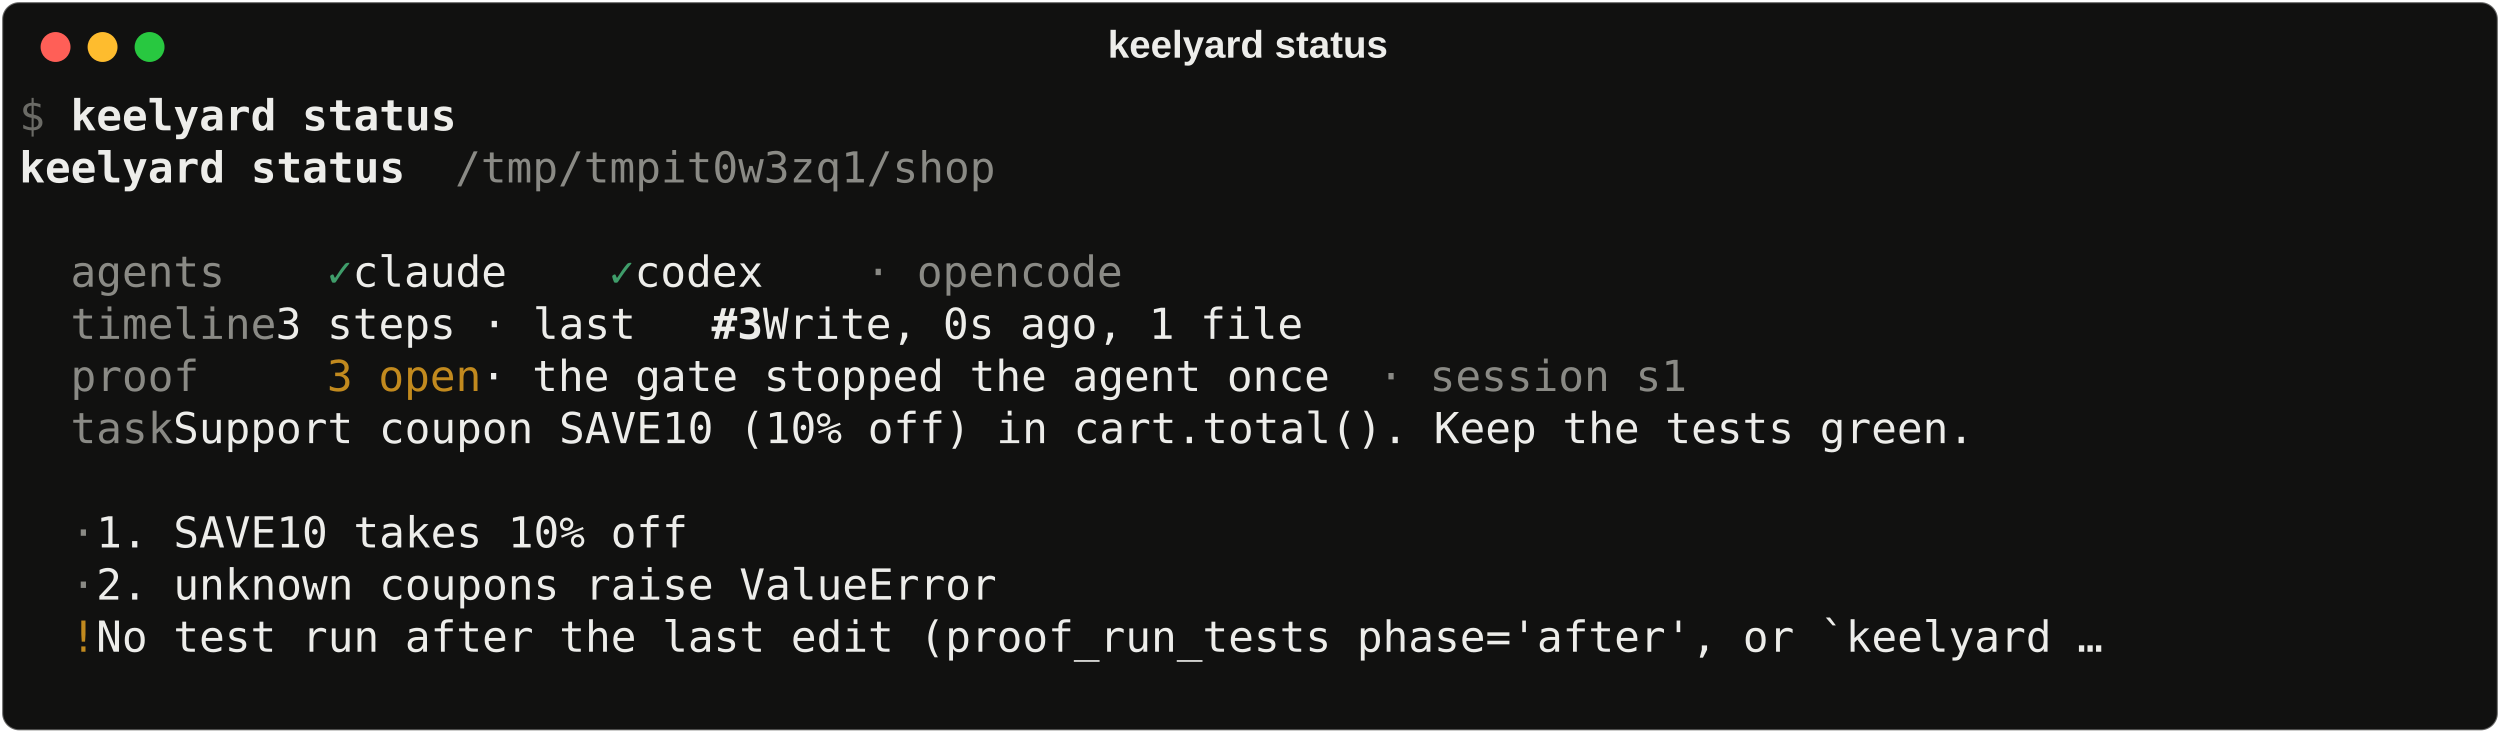
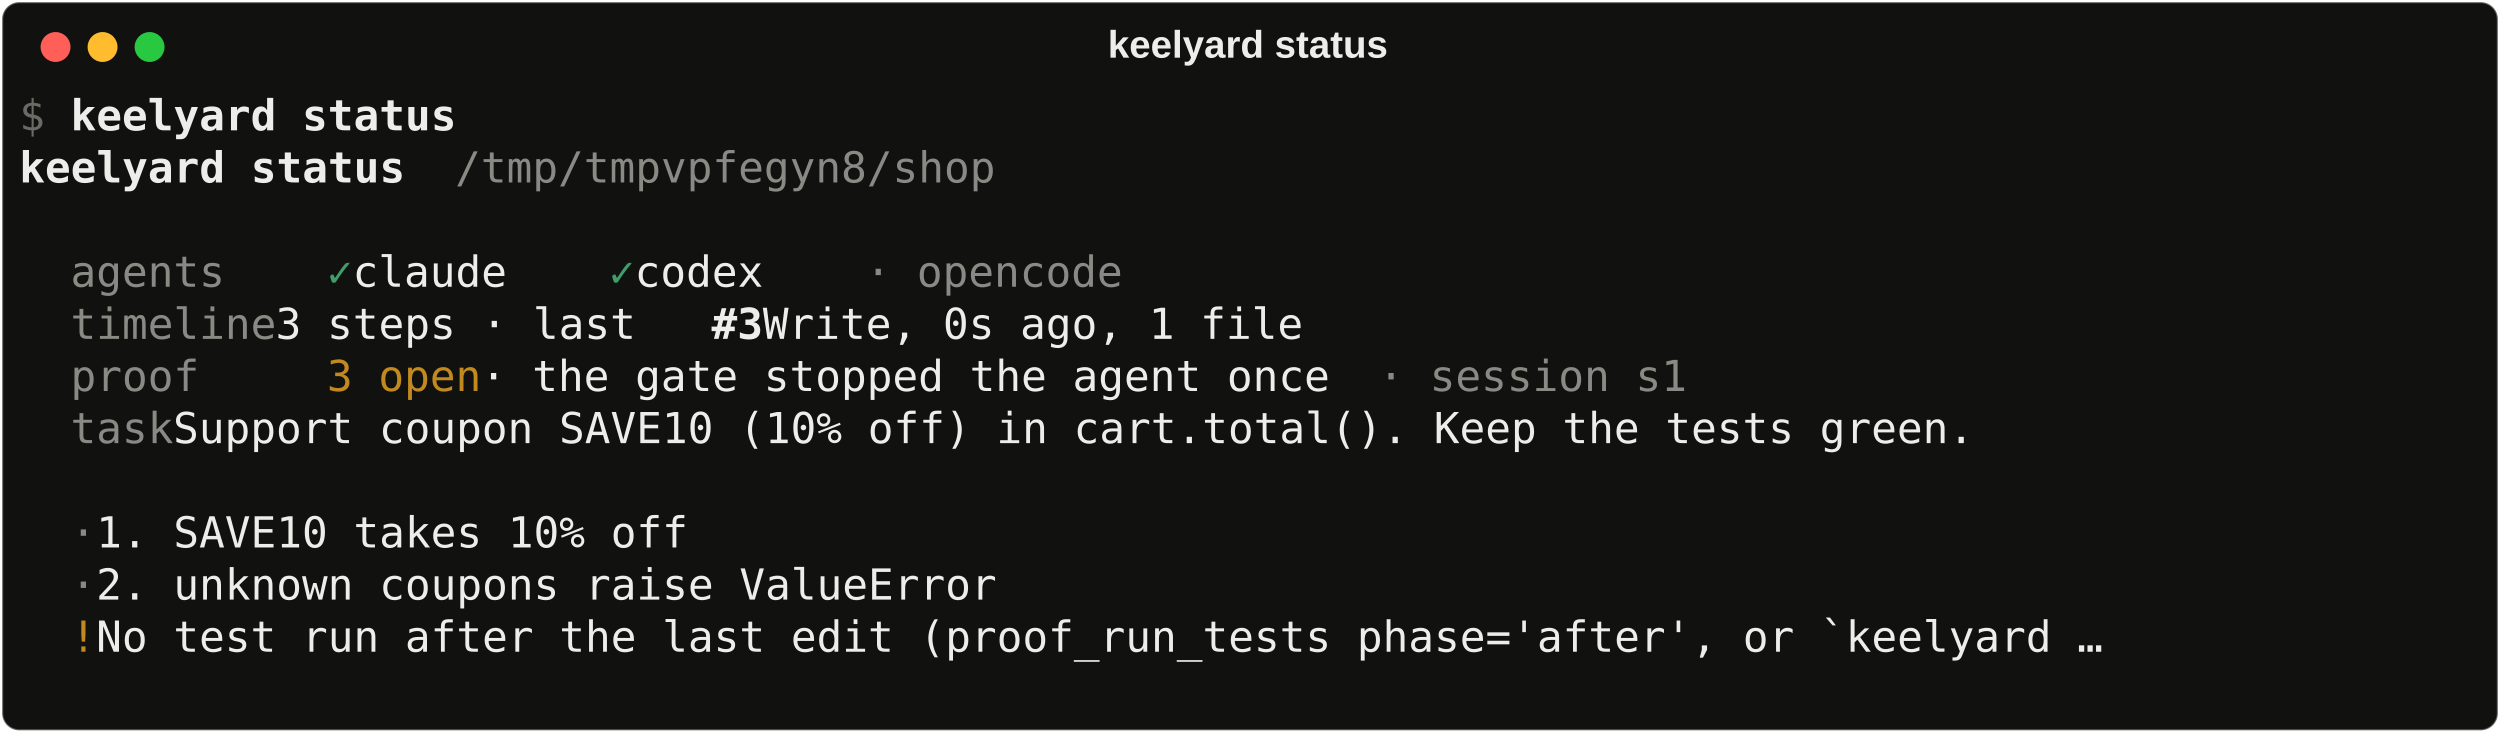
<svg xmlns="http://www.w3.org/2000/svg" width="1170" height="342.8" class="rich-terminal" viewBox="0 0 1170 342.8">
  <style>

    
    

-     .terminal-92505950-matrix {
+     .terminal-3222046658-matrix {
        font-family: Geist Mono, monospace;
        font-size: 20px;
        line-height: 24.4px;
        font-variant-east-asian: full-width;
    }

-     .terminal-92505950-title {
+     .terminal-3222046658-title {
        font-size: 18px;
        font-weight: bold;
        font-family: arial;
    }

-     .terminal-92505950-r1 { fill: #6b6b66 }
- .terminal-92505950-r2 { fill: #ededea;font-weight: bold }
- .terminal-92505950-r3 { fill: #ededea }
- .terminal-92505950-r4 { fill: #8a8a85 }
- .terminal-92505950-r5 { fill: #3f9d6a }
- .terminal-92505950-r6 { fill: #c28a1e }
+     .terminal-3222046658-r1 { fill: #6b6b66 }
+ .terminal-3222046658-r2 { fill: #ededea;font-weight: bold }
+ .terminal-3222046658-r3 { fill: #ededea }
+ .terminal-3222046658-r4 { fill: #8a8a85 }
+ .terminal-3222046658-r5 { fill: #3f9d6a }
+ .terminal-3222046658-r6 { fill: #c28a1e }
    </style>
  <defs>
-     <clipPath id="terminal-92505950-clip-terminal">
+     <clipPath id="terminal-3222046658-clip-terminal">
      <rect x="0" y="0" width="1151.0" height="291.8" />
    </clipPath>
-     <clipPath id="terminal-92505950-line-0">
+     <clipPath id="terminal-3222046658-line-0">
      <rect x="0" y="1.5" width="1152" height="24.65" />
    </clipPath>
-     <clipPath id="terminal-92505950-line-1">
+     <clipPath id="terminal-3222046658-line-1">
      <rect x="0" y="25.9" width="1152" height="24.65" />
    </clipPath>
-     <clipPath id="terminal-92505950-line-2">
+     <clipPath id="terminal-3222046658-line-2">
      <rect x="0" y="50.3" width="1152" height="24.65" />
    </clipPath>
-     <clipPath id="terminal-92505950-line-3">
+     <clipPath id="terminal-3222046658-line-3">
      <rect x="0" y="74.7" width="1152" height="24.65" />
    </clipPath>
-     <clipPath id="terminal-92505950-line-4">
+     <clipPath id="terminal-3222046658-line-4">
      <rect x="0" y="99.1" width="1152" height="24.65" />
    </clipPath>
-     <clipPath id="terminal-92505950-line-5">
+     <clipPath id="terminal-3222046658-line-5">
      <rect x="0" y="123.5" width="1152" height="24.65" />
    </clipPath>
-     <clipPath id="terminal-92505950-line-6">
+     <clipPath id="terminal-3222046658-line-6">
      <rect x="0" y="147.9" width="1152" height="24.65" />
    </clipPath>
-     <clipPath id="terminal-92505950-line-7">
+     <clipPath id="terminal-3222046658-line-7">
      <rect x="0" y="172.3" width="1152" height="24.65" />
    </clipPath>
-     <clipPath id="terminal-92505950-line-8">
+     <clipPath id="terminal-3222046658-line-8">
      <rect x="0" y="196.7" width="1152" height="24.65" />
    </clipPath>
-     <clipPath id="terminal-92505950-line-9">
+     <clipPath id="terminal-3222046658-line-9">
      <rect x="0" y="221.1" width="1152" height="24.65" />
    </clipPath>
-     <clipPath id="terminal-92505950-line-10">
+     <clipPath id="terminal-3222046658-line-10">
      <rect x="0" y="245.5" width="1152" height="24.65" />
    </clipPath>
  </defs>
  <rect fill="#111110" stroke="rgba(255,255,255,0.35)" stroke-width="1" x="1" y="1" width="1168" height="340.8" rx="8" />
-   <text class="terminal-92505950-title" fill="#ededea" text-anchor="middle" x="584" y="27">keelyard status</text>
+   <text class="terminal-3222046658-title" fill="#ededea" text-anchor="middle" x="584" y="27">keelyard status</text>
  <g transform="translate(26,22)">
    <circle cx="0" cy="0" r="7" fill="#ff5f57" />
    <circle cx="22" cy="0" r="7" fill="#febc2e" />
    <circle cx="44" cy="0" r="7" fill="#28c840" />
  </g>
-   <g transform="translate(9, 41)" clip-path="url(#terminal-92505950-clip-terminal)">
-     <g class="terminal-92505950-matrix">
-       <text class="terminal-92505950-r1" x="0" y="20" textLength="24" clip-path="url(#terminal-92505950-line-0)">$ </text>
-       <text class="terminal-92505950-r2" x="24" y="20" textLength="180" clip-path="url(#terminal-92505950-line-0)">keelyard status</text>
-       <text class="terminal-92505950-r3" x="1152" y="20" textLength="12" clip-path="url(#terminal-92505950-line-0)">
+   <g transform="translate(9, 41)" clip-path="url(#terminal-3222046658-clip-terminal)">
+     <g class="terminal-3222046658-matrix">
+       <text class="terminal-3222046658-r1" x="0" y="20" textLength="24" clip-path="url(#terminal-3222046658-line-0)">$ </text>
+       <text class="terminal-3222046658-r2" x="24" y="20" textLength="180" clip-path="url(#terminal-3222046658-line-0)">keelyard status</text>
+       <text class="terminal-3222046658-r3" x="1152" y="20" textLength="12" clip-path="url(#terminal-3222046658-line-0)">
</text>
-       <text class="terminal-92505950-r2" x="0" y="44.4" textLength="180" clip-path="url(#terminal-92505950-line-1)">keelyard status</text>
-       <text class="terminal-92505950-r4" x="204" y="44.4" textLength="252" clip-path="url(#terminal-92505950-line-1)">/tmp/tmpit0w3zq1/shop</text>
-       <text class="terminal-92505950-r3" x="1152" y="44.4" textLength="12" clip-path="url(#terminal-92505950-line-1)">
+       <text class="terminal-3222046658-r2" x="0" y="44.4" textLength="180" clip-path="url(#terminal-3222046658-line-1)">keelyard status</text>
+       <text class="terminal-3222046658-r4" x="204" y="44.4" textLength="252" clip-path="url(#terminal-3222046658-line-1)">/tmp/tmpvpfegyn8/shop</text>
+       <text class="terminal-3222046658-r3" x="1152" y="44.4" textLength="12" clip-path="url(#terminal-3222046658-line-1)">
</text>
-       <text class="terminal-92505950-r3" x="1152" y="68.8" textLength="12" clip-path="url(#terminal-92505950-line-2)">
+       <text class="terminal-3222046658-r3" x="1152" y="68.8" textLength="12" clip-path="url(#terminal-3222046658-line-2)">
</text>
-       <text class="terminal-92505950-r4" x="24" y="93.2" textLength="72" clip-path="url(#terminal-92505950-line-3)">agents</text>
-       <text class="terminal-92505950-r5" x="144" y="93.2" textLength="12" clip-path="url(#terminal-92505950-line-3)">✓</text>
-       <text class="terminal-92505950-r3" x="156" y="93.2" textLength="120" clip-path="url(#terminal-92505950-line-3)"> claude   </text>
-       <text class="terminal-92505950-r5" x="276" y="93.2" textLength="12" clip-path="url(#terminal-92505950-line-3)">✓</text>
-       <text class="terminal-92505950-r3" x="288" y="93.2" textLength="108" clip-path="url(#terminal-92505950-line-3)"> codex   </text>
-       <text class="terminal-92505950-r4" x="396" y="93.2" textLength="120" clip-path="url(#terminal-92505950-line-3)">· opencode</text>
-       <text class="terminal-92505950-r3" x="1152" y="93.2" textLength="12" clip-path="url(#terminal-92505950-line-3)">
+       <text class="terminal-3222046658-r4" x="24" y="93.2" textLength="72" clip-path="url(#terminal-3222046658-line-3)">agents</text>
+       <text class="terminal-3222046658-r5" x="144" y="93.2" textLength="12" clip-path="url(#terminal-3222046658-line-3)">✓</text>
+       <text class="terminal-3222046658-r3" x="156" y="93.2" textLength="120" clip-path="url(#terminal-3222046658-line-3)"> claude   </text>
+       <text class="terminal-3222046658-r5" x="276" y="93.2" textLength="12" clip-path="url(#terminal-3222046658-line-3)">✓</text>
+       <text class="terminal-3222046658-r3" x="288" y="93.2" textLength="108" clip-path="url(#terminal-3222046658-line-3)"> codex   </text>
+       <text class="terminal-3222046658-r4" x="396" y="93.2" textLength="120" clip-path="url(#terminal-3222046658-line-3)">· opencode</text>
+       <text class="terminal-3222046658-r3" x="1152" y="93.2" textLength="12" clip-path="url(#terminal-3222046658-line-3)">
</text>
-       <text class="terminal-92505950-r4" x="24" y="117.6" textLength="96" clip-path="url(#terminal-92505950-line-4)">timeline</text>
-       <text class="terminal-92505950-r3" x="120" y="117.6" textLength="204" clip-path="url(#terminal-92505950-line-4)">  3 steps · last </text>
-       <text class="terminal-92505950-r2" x="324" y="117.6" textLength="24" clip-path="url(#terminal-92505950-line-4)">#3</text>
-       <text class="terminal-92505950-r3" x="348" y="117.6" textLength="264" clip-path="url(#terminal-92505950-line-4)"> Write, 0s ago, 1 file</text>
-       <text class="terminal-92505950-r3" x="1152" y="117.6" textLength="12" clip-path="url(#terminal-92505950-line-4)">
+       <text class="terminal-3222046658-r4" x="24" y="117.6" textLength="96" clip-path="url(#terminal-3222046658-line-4)">timeline</text>
+       <text class="terminal-3222046658-r3" x="120" y="117.6" textLength="204" clip-path="url(#terminal-3222046658-line-4)">  3 steps · last </text>
+       <text class="terminal-3222046658-r2" x="324" y="117.6" textLength="24" clip-path="url(#terminal-3222046658-line-4)">#3</text>
+       <text class="terminal-3222046658-r3" x="348" y="117.6" textLength="264" clip-path="url(#terminal-3222046658-line-4)"> Write, 0s ago, 1 file</text>
+       <text class="terminal-3222046658-r3" x="1152" y="117.6" textLength="12" clip-path="url(#terminal-3222046658-line-4)">
</text>
-       <text class="terminal-92505950-r4" x="24" y="142" textLength="60" clip-path="url(#terminal-92505950-line-5)">proof</text>
-       <text class="terminal-92505950-r6" x="144" y="142" textLength="72" clip-path="url(#terminal-92505950-line-5)">3 open</text>
-       <text class="terminal-92505950-r3" x="216" y="142" textLength="420" clip-path="url(#terminal-92505950-line-5)"> · the gate stopped the agent once </text>
-       <text class="terminal-92505950-r4" x="636" y="142" textLength="144" clip-path="url(#terminal-92505950-line-5)">· session s1</text>
-       <text class="terminal-92505950-r3" x="1152" y="142" textLength="12" clip-path="url(#terminal-92505950-line-5)">
+       <text class="terminal-3222046658-r4" x="24" y="142" textLength="60" clip-path="url(#terminal-3222046658-line-5)">proof</text>
+       <text class="terminal-3222046658-r6" x="144" y="142" textLength="72" clip-path="url(#terminal-3222046658-line-5)">3 open</text>
+       <text class="terminal-3222046658-r3" x="216" y="142" textLength="420" clip-path="url(#terminal-3222046658-line-5)"> · the gate stopped the agent once </text>
+       <text class="terminal-3222046658-r4" x="636" y="142" textLength="144" clip-path="url(#terminal-3222046658-line-5)">· session s1</text>
+       <text class="terminal-3222046658-r3" x="1152" y="142" textLength="12" clip-path="url(#terminal-3222046658-line-5)">
</text>
-       <text class="terminal-92505950-r4" x="24" y="166.4" textLength="48" clip-path="url(#terminal-92505950-line-6)">task</text>
-       <text class="terminal-92505950-r3" x="72" y="166.4" textLength="912" clip-path="url(#terminal-92505950-line-6)">      Support coupon SAVE10 (10% off) in cart.total(). Keep the tests green.</text>
-       <text class="terminal-92505950-r3" x="1152" y="166.4" textLength="12" clip-path="url(#terminal-92505950-line-6)">
+       <text class="terminal-3222046658-r4" x="24" y="166.4" textLength="48" clip-path="url(#terminal-3222046658-line-6)">task</text>
+       <text class="terminal-3222046658-r3" x="72" y="166.4" textLength="912" clip-path="url(#terminal-3222046658-line-6)">      Support coupon SAVE10 (10% off) in cart.total(). Keep the tests green.</text>
+       <text class="terminal-3222046658-r3" x="1152" y="166.4" textLength="12" clip-path="url(#terminal-3222046658-line-6)">
</text>
-       <text class="terminal-92505950-r3" x="1152" y="190.8" textLength="12" clip-path="url(#terminal-92505950-line-7)">
+       <text class="terminal-3222046658-r3" x="1152" y="190.8" textLength="12" clip-path="url(#terminal-3222046658-line-7)">
</text>
-       <text class="terminal-92505950-r4" x="24" y="215.2" textLength="12" clip-path="url(#terminal-92505950-line-8)">·</text>
-       <text class="terminal-92505950-r3" x="36" y="215.2" textLength="300" clip-path="url(#terminal-92505950-line-8)"> 1. SAVE10 takes 10% off </text>
-       <text class="terminal-92505950-r3" x="1152" y="215.2" textLength="12" clip-path="url(#terminal-92505950-line-8)">
+       <text class="terminal-3222046658-r4" x="24" y="215.2" textLength="12" clip-path="url(#terminal-3222046658-line-8)">·</text>
+       <text class="terminal-3222046658-r3" x="36" y="215.2" textLength="300" clip-path="url(#terminal-3222046658-line-8)"> 1. SAVE10 takes 10% off </text>
+       <text class="terminal-3222046658-r3" x="1152" y="215.2" textLength="12" clip-path="url(#terminal-3222046658-line-8)">
</text>
-       <text class="terminal-92505950-r4" x="24" y="239.6" textLength="12" clip-path="url(#terminal-92505950-line-9)">·</text>
-       <text class="terminal-92505950-r3" x="36" y="239.6" textLength="444" clip-path="url(#terminal-92505950-line-9)"> 2. unknown coupons raise ValueError </text>
-       <text class="terminal-92505950-r3" x="1152" y="239.6" textLength="12" clip-path="url(#terminal-92505950-line-9)">
+       <text class="terminal-3222046658-r4" x="24" y="239.6" textLength="12" clip-path="url(#terminal-3222046658-line-9)">·</text>
+       <text class="terminal-3222046658-r3" x="36" y="239.6" textLength="444" clip-path="url(#terminal-3222046658-line-9)"> 2. unknown coupons raise ValueError </text>
+       <text class="terminal-3222046658-r3" x="1152" y="239.6" textLength="12" clip-path="url(#terminal-3222046658-line-9)">
</text>
-       <text class="terminal-92505950-r6" x="24" y="264" textLength="12" clip-path="url(#terminal-92505950-line-10)">!</text>
-       <text class="terminal-92505950-r3" x="36" y="264" textLength="960" clip-path="url(#terminal-92505950-line-10)"> No test run after the last edit (proof_run_tests phase='after', or `keelyard … </text>
-       <text class="terminal-92505950-r3" x="1152" y="264" textLength="12" clip-path="url(#terminal-92505950-line-10)">
+       <text class="terminal-3222046658-r6" x="24" y="264" textLength="12" clip-path="url(#terminal-3222046658-line-10)">!</text>
+       <text class="terminal-3222046658-r3" x="36" y="264" textLength="960" clip-path="url(#terminal-3222046658-line-10)"> No test run after the last edit (proof_run_tests phase='after', or `keelyard … </text>
+       <text class="terminal-3222046658-r3" x="1152" y="264" textLength="12" clip-path="url(#terminal-3222046658-line-10)">
</text>
-       <text class="terminal-92505950-r3" x="1152" y="288.4" textLength="12" clip-path="url(#terminal-92505950-line-11)">
+       <text class="terminal-3222046658-r3" x="1152" y="288.4" textLength="12" clip-path="url(#terminal-3222046658-line-11)">
</text>
    </g>
  </g>
</svg>
